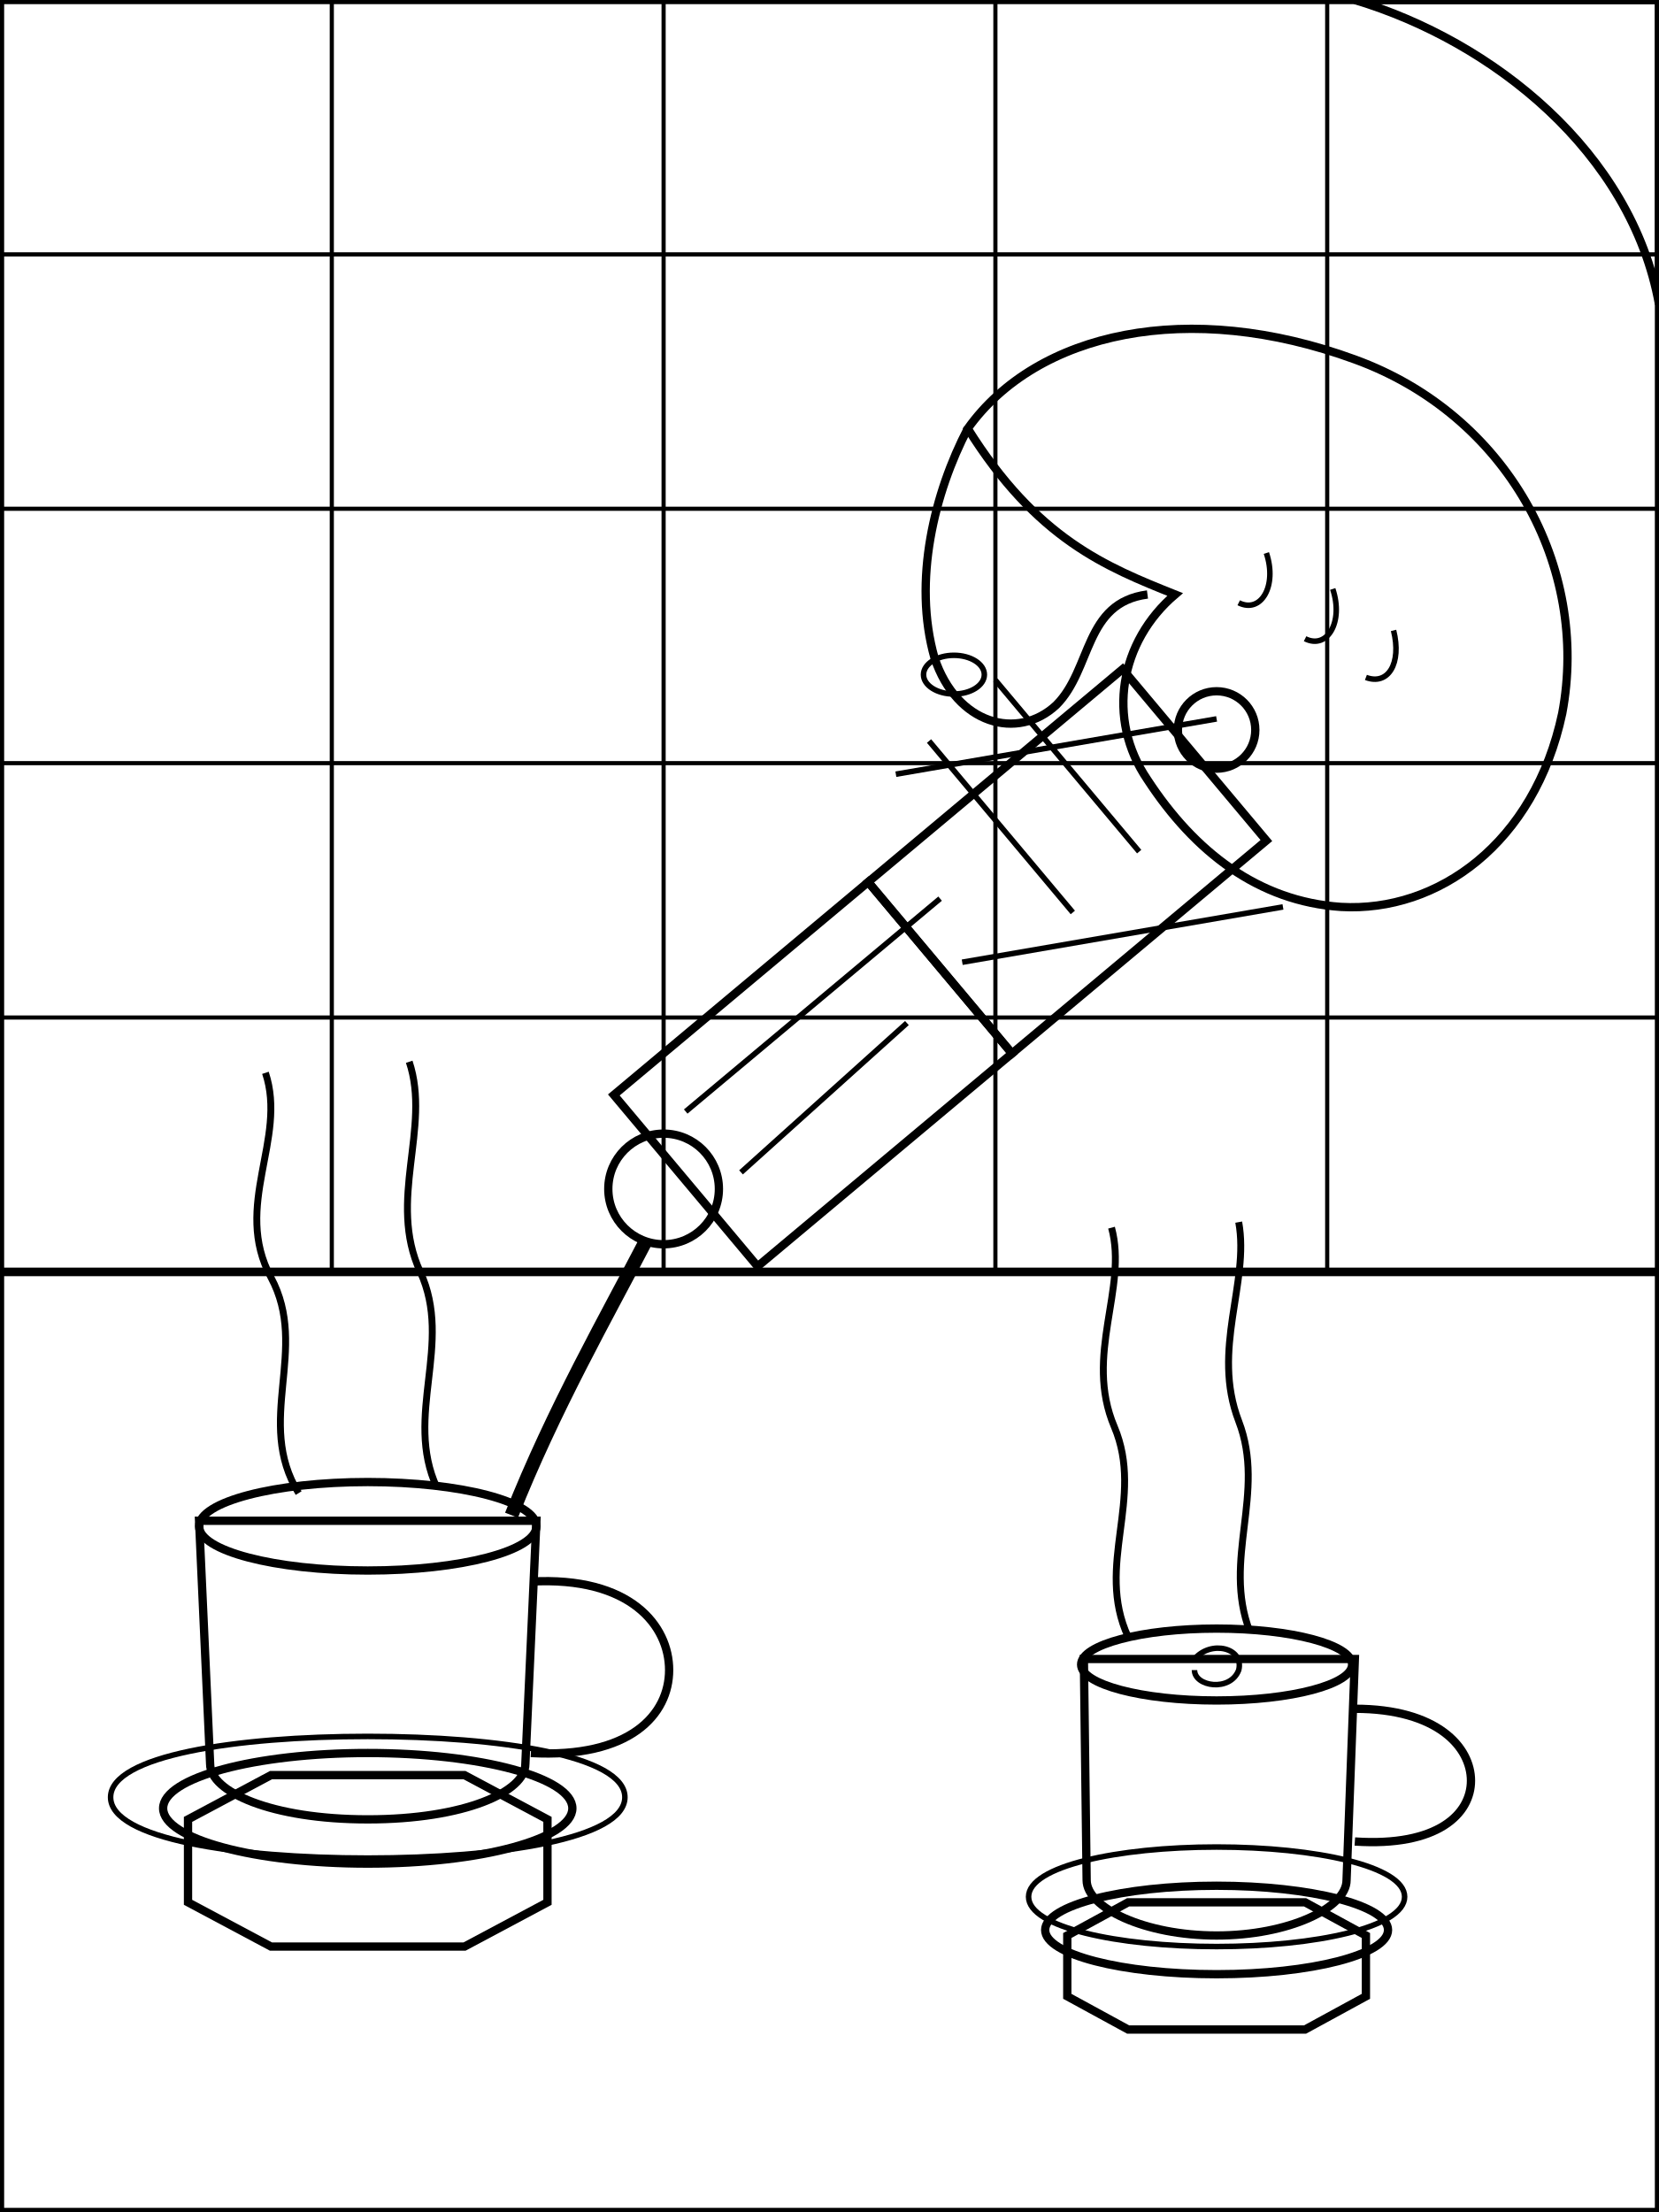
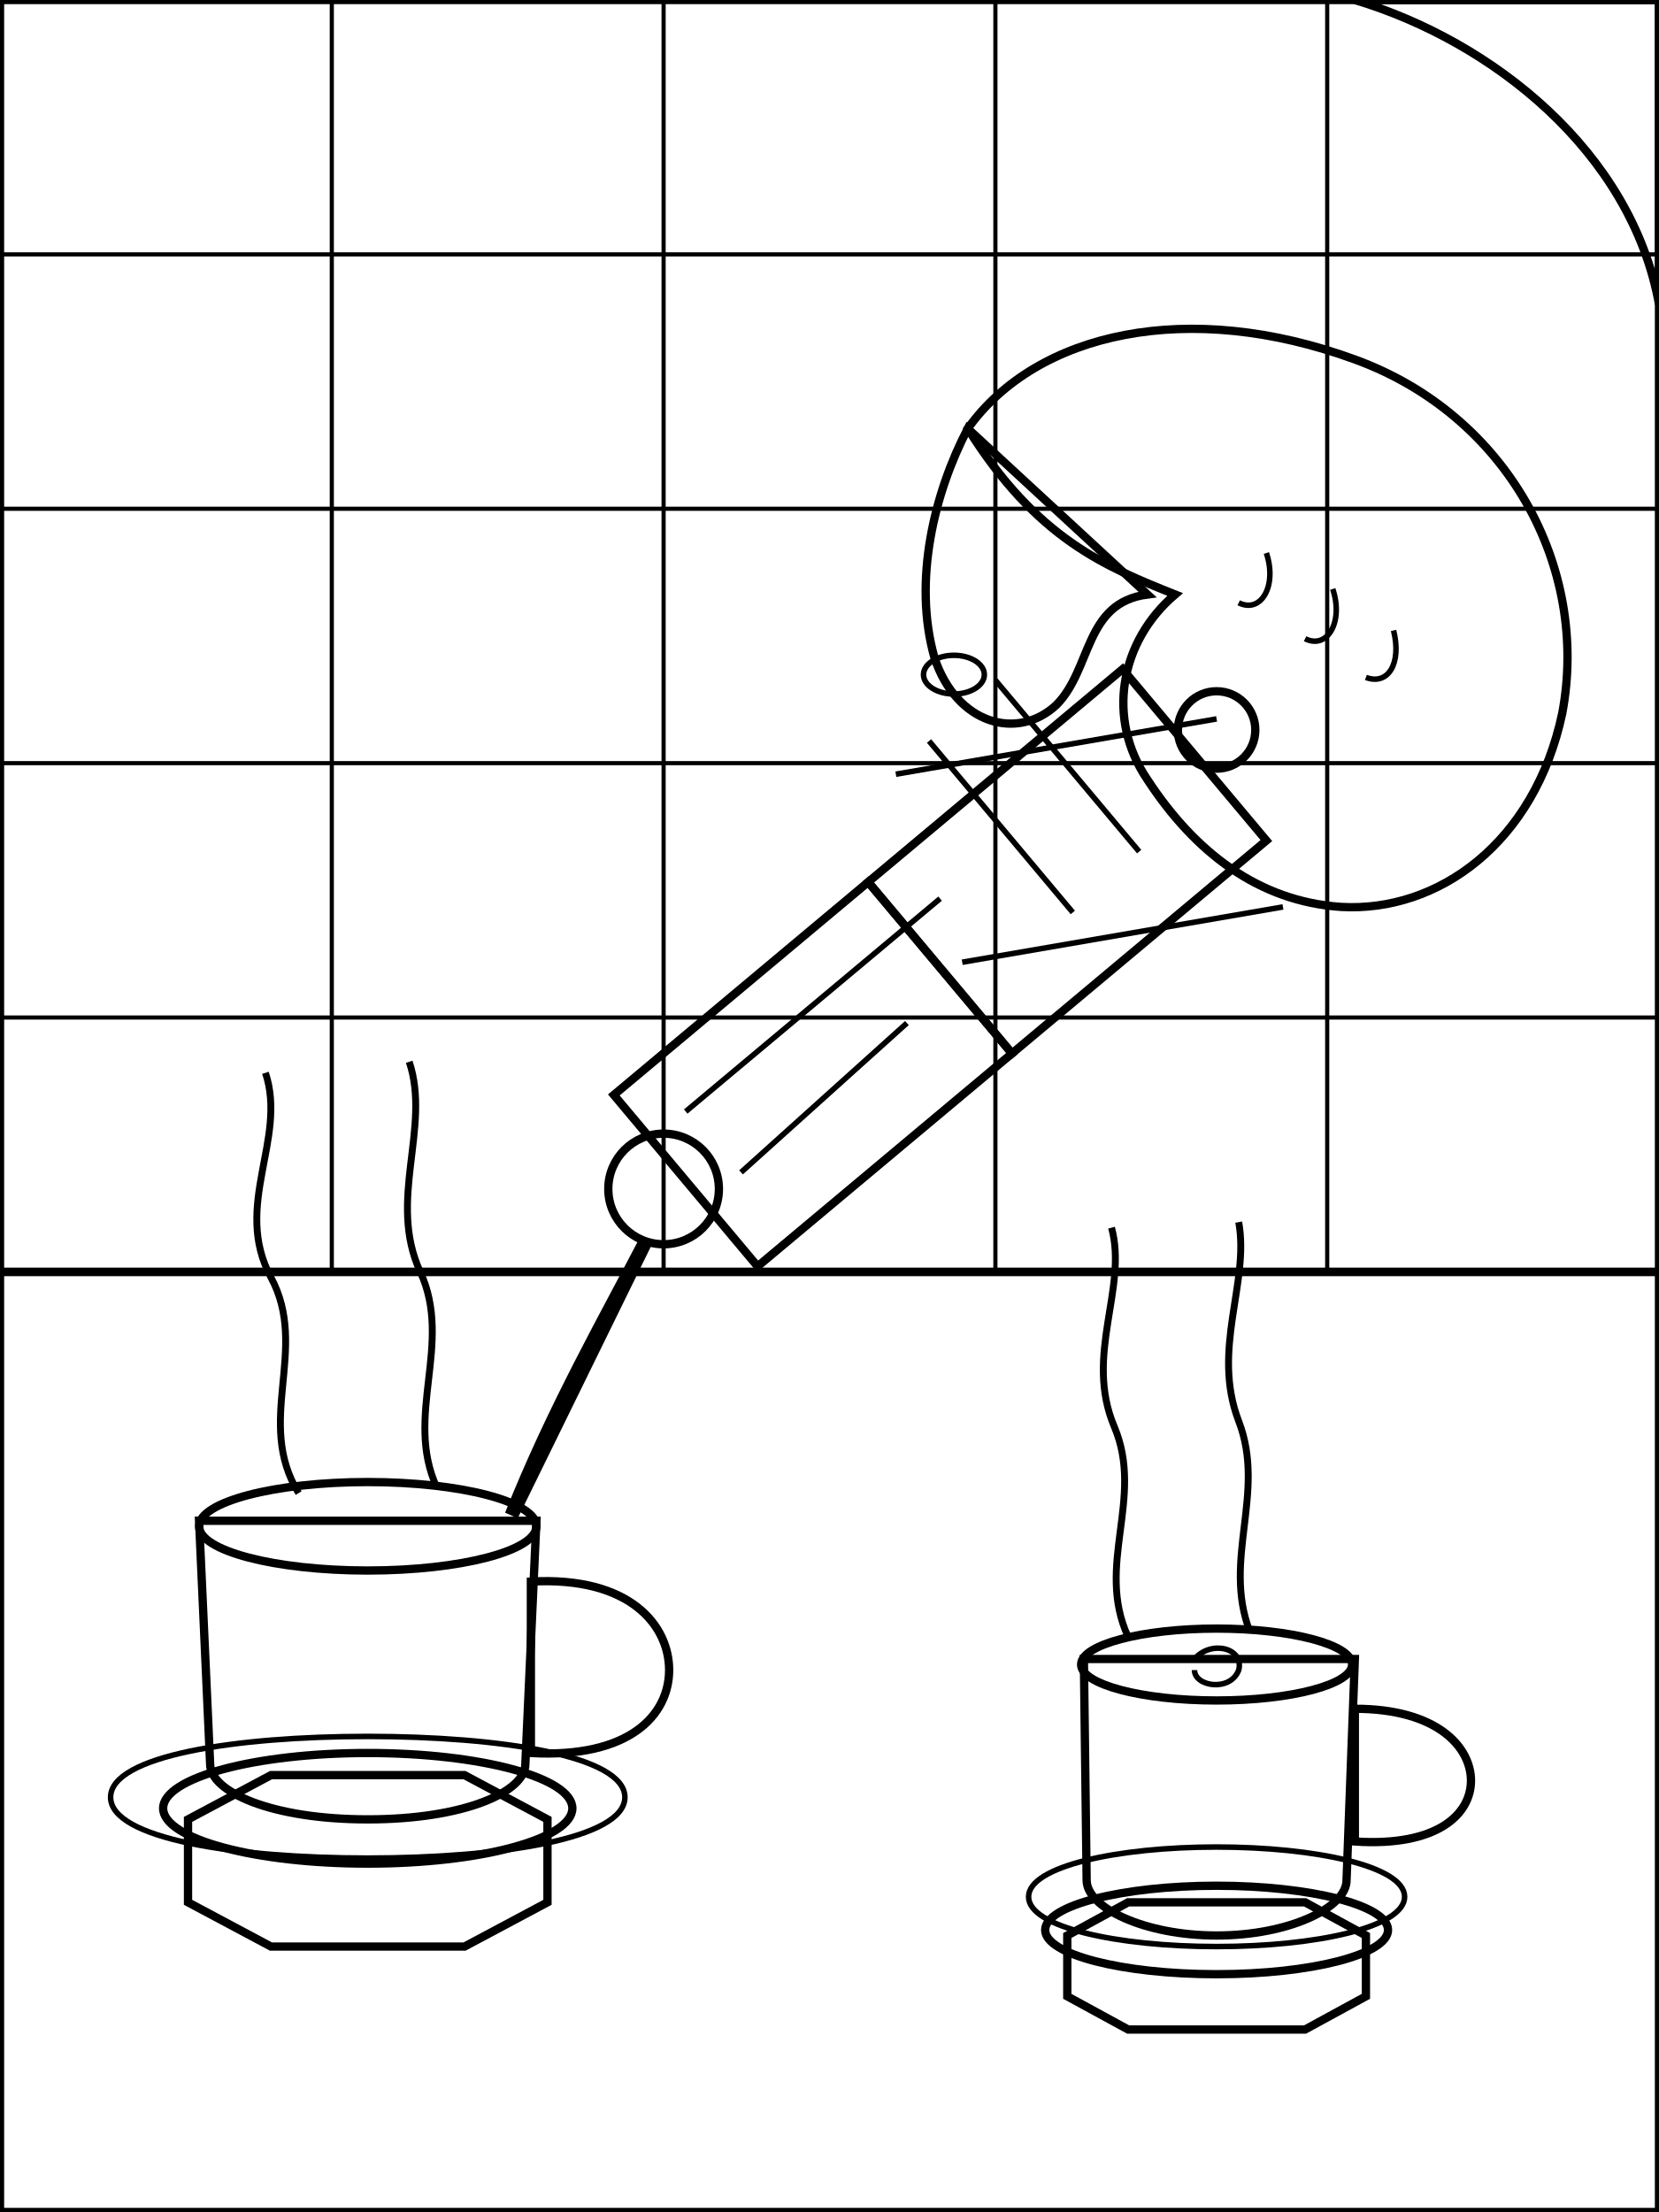
<svg xmlns="http://www.w3.org/2000/svg" viewBox="0 0 600 800">
  <rect id="wall" x="0" y="0" width="600" height="460" rx="0" fill="none" stroke="black" stroke-width="3" />
  <path d="M 0,92 L 600,92" fill="none" stroke="black" stroke-width="1.5" />
  <path d="M 0,184 L 600,184" fill="none" stroke="black" stroke-width="1.5" />
  <path d="M 0,276 L 600,276" fill="none" stroke="black" stroke-width="1.5" />
  <path d="M 0,368 L 600,368" fill="none" stroke="black" stroke-width="1.5" />
  <path d="M 120,0 L 120,460" fill="none" stroke="black" stroke-width="1.5" />
  <path d="M 240,0 L 240,460" fill="none" stroke="black" stroke-width="1.5" />
  <path d="M 360,0 L 360,460" fill="none" stroke="black" stroke-width="1.5" />
  <path d="M 480,0 L 480,460" fill="none" stroke="black" stroke-width="1.5" />
  <rect id="floor" x="0" y="460" width="600" height="340" fill="none" stroke="black" stroke-width="3" />
  <path id="sleeve" d="M 490,0 C 540,15 590,55 600,110 L 600,0 Z" fill="none" stroke="black" stroke-width="3" />
  <path id="hand_palm" d="M 350,155 C 375,120 430,108 490,130            C 545,150 575,205 565,258            C 555,305 520,330 485,328            C 455,326 432,308 415,282            C 400,260 405,232 425,215            C 400,205 375,195 350,155 Z" fill="none" stroke="black" stroke-width="3" />
-   <path id="thumb" d="M 350,155 C 338,178 330,210 338,238            C 346,262 368,268 382,255            C 395,242 392,218 415,215" fill="none" stroke="black" stroke-width="3" />
+   <path id="thumb" d="M 350,155 C 338,178 330,210 338,238            C 346,262 368,268 382,255            C 395,242 392,218 415,215 Z" fill="none" stroke="black" stroke-width="3" />
  <ellipse id="fingernail" cx="345" cy="244" rx="11" ry="7" fill="none" stroke="black" stroke-width="2" />
  <path d="M 458,200 C 462,212 456,222 448,218" fill="none" stroke="black" stroke-width="2" />
  <path d="M 482,213 C 486,225 480,235 472,231" fill="none" stroke="black" stroke-width="2" />
  <path d="M 504,228 C 507,240 502,248 494,245" fill="none" stroke="black" stroke-width="2" />
  <path id="moka_lower" d="M 314,319 L 406,242 L 458,304 L 366,381 Z" fill="none" stroke="black" stroke-width="3" />
  <path id="moka_upper" d="M 222,396 L 314,319 L 366,381 L 274,458 Z" fill="none" stroke="black" stroke-width="3" />
  <path d="M 360,246 L 412,308" fill="none" stroke="black" stroke-width="2" />
  <path d="M 336,268 L 388,330" fill="none" stroke="black" stroke-width="2" />
  <path d="M 324,280 L 440,260" fill="none" stroke="black" stroke-width="2" />
  <path d="M 348,348 L 464,328" fill="none" stroke="black" stroke-width="2" />
  <path d="M 248,402 L 340,325" fill="none" stroke="black" stroke-width="2" />
  <path d="M 268,424 L 328,370" fill="none" stroke="black" stroke-width="2" />
  <circle id="moka_spout_cap" cx="240" cy="430" r="20" fill="none" stroke="black" stroke-width="3" />
  <circle id="moka_valve" cx="440" cy="264" r="14" fill="none" stroke="black" stroke-width="3" />
-   <path id="coffee_stream" d="M 234,448 C 220,475 200,510 185,548" fill="none" stroke="black" stroke-width="5" />
+   <path id="coffee_stream" d="M 234,448 C 220,475 200,510 185,548 Z" fill="none" stroke="black" stroke-width="5" />
  <polygon id="left_coaster" points="68,658 98,642 168,642 198,658 198,688 168,704 98,704 68,688" fill="none" stroke="black" stroke-width="3" />
  <ellipse id="left_saucer" cx="133" cy="654" rx="74" ry="20" fill="none" stroke="black" stroke-width="3" />
  <path id="left_cup" d="M 72,550 L 194,550 L 190,638 C 190,648 168,658 133,658            C 98,658 76,648 76,638 Z" fill="none" stroke="black" stroke-width="3" />
  <ellipse id="left_coffee" cx="133" cy="552" rx="61" ry="16" fill="none" stroke="black" stroke-width="3" />
-   <path id="left_cup_handle" d="M 192,572 C 228,570 242,588 242,604            C 242,620 228,636 192,634" fill="none" stroke="black" stroke-width="3" />
+   <path id="left_cup_handle" d="M 192,572 C 228,570 242,588 242,604            C 242,620 228,636 192,634 Z" fill="none" stroke="black" stroke-width="3" />
  <path id="shadow_left" d="M 40,650 C 40,635 85,628 133,628 C 181,628 226,635 226,650            C 226,665 181,672 133,672 C 85,672 40,665 40,650 Z" fill="none" stroke="black" stroke-width="2" />
  <polygon id="right_coaster" points="386,700 408,688 472,688 494,700 494,722 472,734 408,734 386,722" fill="none" stroke="black" stroke-width="3" />
  <ellipse id="right_saucer" cx="440" cy="698" rx="62" ry="16" fill="none" stroke="black" stroke-width="3" />
  <path id="right_cup" d="M 392,600 L 490,600 L 487,680 C 487,690 466,700 440,700            C 414,700 393,690 393,680 Z" fill="none" stroke="black" stroke-width="3" />
  <ellipse id="right_coffee" cx="440" cy="602" rx="49" ry="13" fill="none" stroke="black" stroke-width="3" />
  <path d="M 432,600 C 438,593 450,596 448,604 C 445,612 432,610 432,604" fill="none" stroke="black" stroke-width="2" />
-   <path id="right_cup_handle" d="M 490,618 C 520,618 532,632 532,644            C 532,656 520,668 490,666" fill="none" stroke="black" stroke-width="3" />
+   <path id="right_cup_handle" d="M 490,618 C 520,618 532,632 532,644            C 532,656 520,668 490,666 Z" fill="none" stroke="black" stroke-width="3" />
  <path id="shadow_right" d="M 372,686 C 372,675 404,668 440,668 C 476,668 508,675 508,686            C 508,697 476,704 440,704 C 404,704 372,697 372,686 Z" fill="none" stroke="black" stroke-width="2" />
  <path d="M 108,540 C 92,514 112,488 98,462 C 84,436 104,412 96,388" fill="none" stroke="black" stroke-width="2.5" />
  <path d="M 158,538 C 146,512 164,486 152,460 C 140,434 156,408 148,384" fill="none" stroke="black" stroke-width="2.5" />
  <path d="M 408,592 C 396,566 414,542 403,516 C 392,490 408,466 402,444" fill="none" stroke="black" stroke-width="2.5" />
  <path d="M 452,590 C 442,564 458,540 448,514 C 438,488 452,464 448,442" fill="none" stroke="black" stroke-width="2.5" />
</svg>
